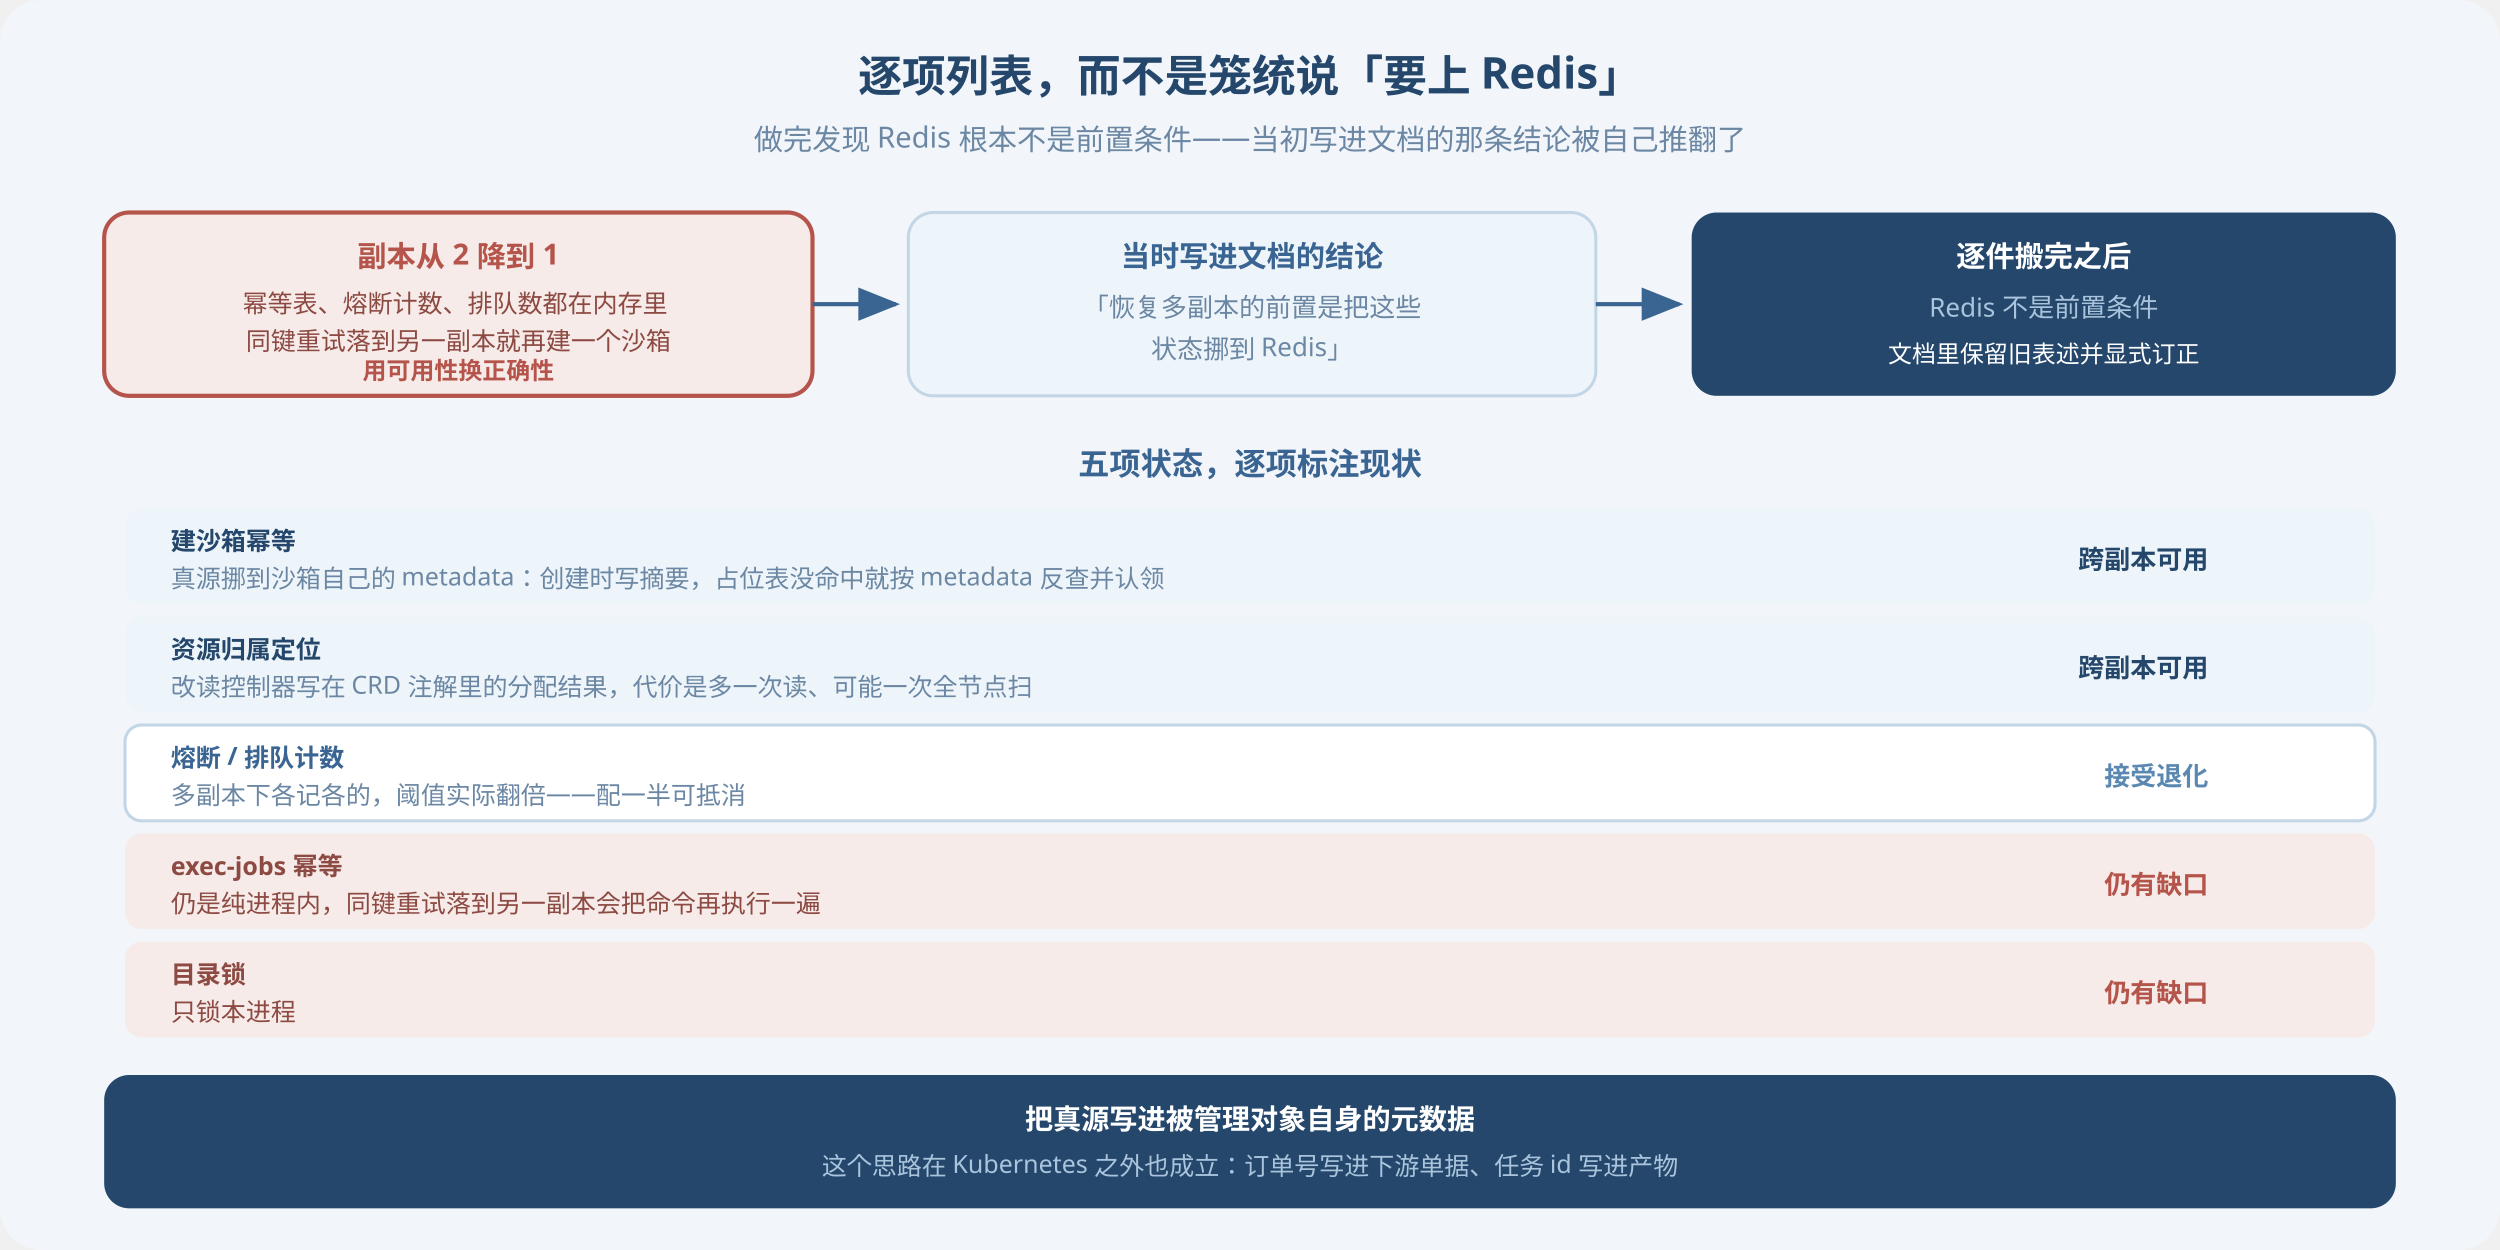
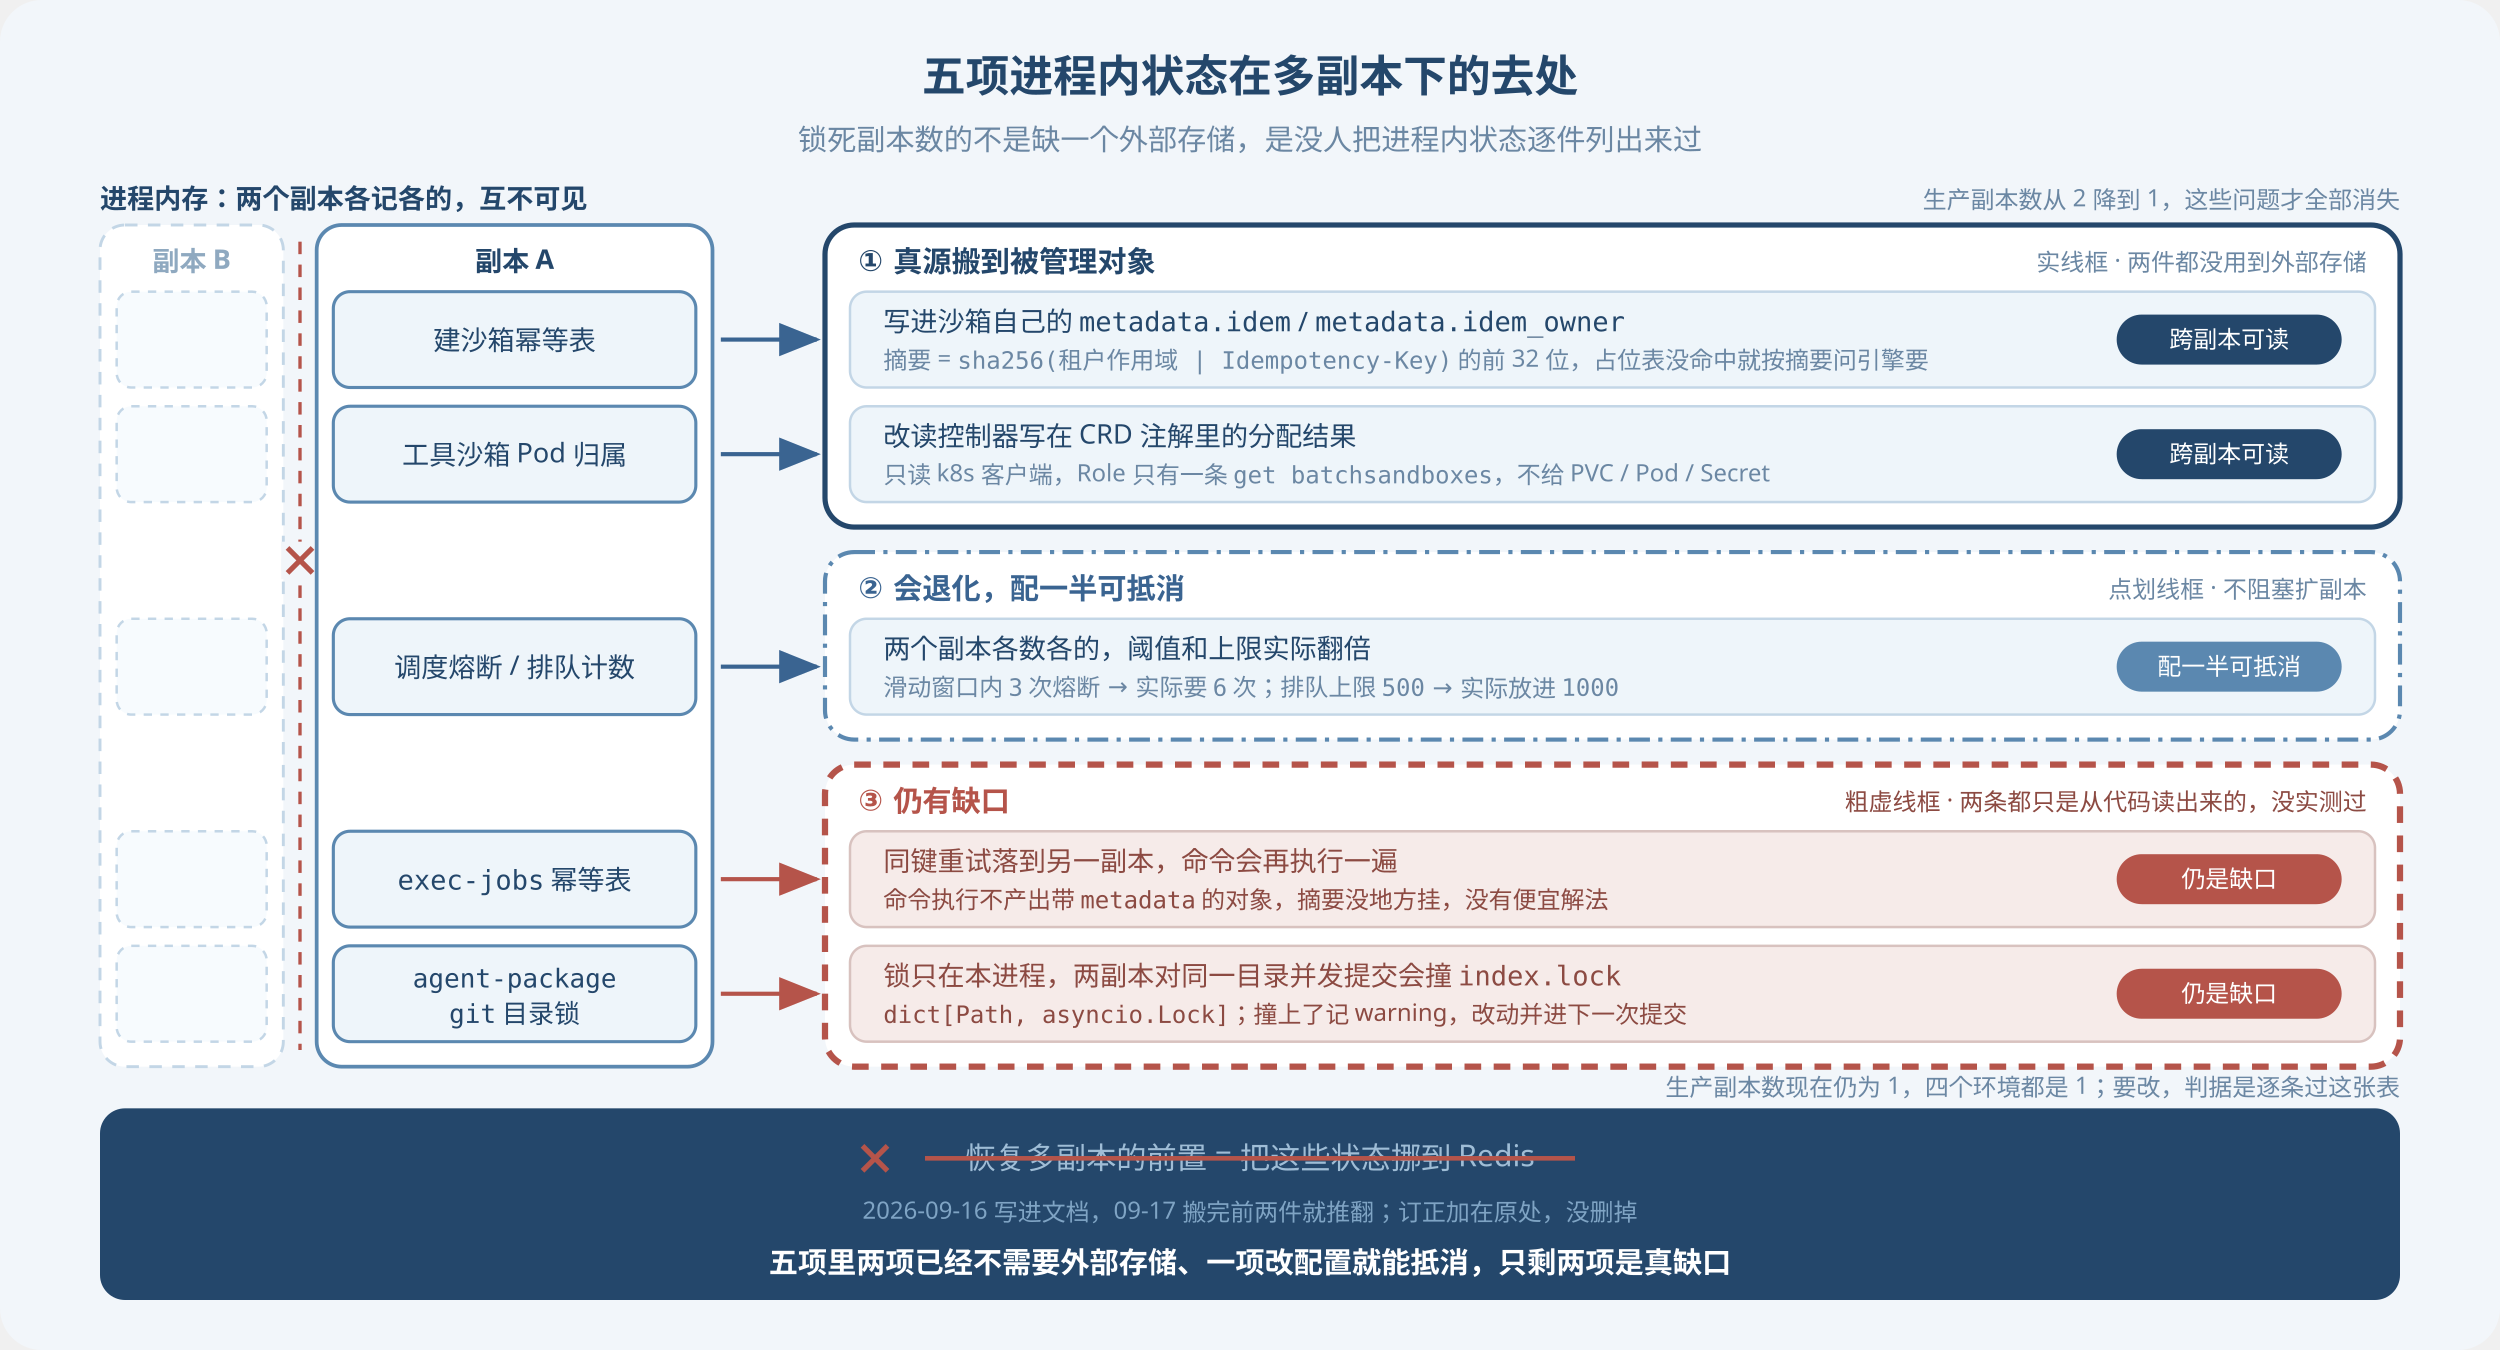
- <svg xmlns="http://www.w3.org/2000/svg" width="1200" height="600" viewBox="0 0 1200 600" font-family="PingFang SC, Hiragino Sans GB, Microsoft YaHei, sans-serif">
-   <rect width="1200" height="600" rx="20" fill="#f2f6fa" />
+ <svg xmlns="http://www.w3.org/2000/svg" width="1200" height="648" viewBox="0 0 1200 648" font-family="PingFang SC, Hiragino Sans GB, Microsoft YaHei, sans-serif">
+   <rect width="1200" height="648" rx="20" fill="#f2f6fa" />
  <defs>
-     <marker id="ip" markerWidth="10" markerHeight="8" refX="9" refY="4" orient="auto">
+     <marker id="iplr-a" markerWidth="10" markerHeight="8" refX="9" refY="4" orient="auto">
      <path d="M0,0 L10,4 L0,8 z" fill="#3a6491" />
    </marker>
+     <marker id="iplr-r" markerWidth="10" markerHeight="8" refX="9" refY="4" orient="auto">
+       <path d="M0,0 L10,4 L0,8 z" fill="#b5544a" />
+     </marker>
  </defs>
-   <text x="600" y="44" text-anchor="middle" font-size="21" font-weight="700" fill="#24476b">逐项列表，而不是笼统说「要上 Redis」</text>
-   <text x="600" y="72" text-anchor="middle" font-size="14" fill="#6b87a3">做完发现 Redis 根本不是前置条件——当初写进文档的那条结论被自己推翻了</text>
-   <rect x="50" y="102" width="340" height="88" rx="12" fill="#f6ebe9" stroke="#b5544a" stroke-width="2" />
-   <text x="220" y="128" text-anchor="middle" font-size="14" font-weight="700" fill="#b5544a">副本从 2 降到 1</text>
-   <text x="220" y="150" text-anchor="middle" font-size="12" fill="#8c4a42">
-     <tspan x="220">幂等表、熔断计数、排队数都在内存里</tspan>
-     <tspan x="220" dy="18">同键重试落到另一副本就再建一个沙箱</tspan>
+   <text x="600" y="44" text-anchor="middle" font-size="21" font-weight="700" fill="#24476b">五项进程内状态在多副本下的去处</text>
+   <text x="600" y="72" text-anchor="middle" font-size="14" fill="#6b87a3">锁死副本数的不是缺一个外部存储，是没人把进程内状态逐件列出来过</text>
+   <text x="48" y="100" font-size="13" font-weight="700" fill="#24476b">进程内存：两个副本各记各的，互不可见</text>
+   <text x="1152" y="100" text-anchor="end" font-size="11.5" fill="#6b87a3">生产副本数从 2 降到 1，这些问题才全部消失</text>
+   <rect x="48" y="108" width="88" height="404" rx="12" fill="#ffffff" stroke="#c3d6e6" stroke-width="1.4" stroke-dasharray="6 5" />
+   <text x="92" y="130" text-anchor="middle" font-size="13" font-weight="700" fill="#8fa9c0">副本 B</text>
+   <rect x="56" y="140" width="72" height="46" rx="7" fill="#f7fbfe" stroke="#c3d6e6" stroke-width="1.2" stroke-dasharray="4 4" />
+   <rect x="56" y="195" width="72" height="46" rx="7" fill="#f7fbfe" stroke="#c3d6e6" stroke-width="1.2" stroke-dasharray="4 4" />
+   <rect x="56" y="297" width="72" height="46" rx="7" fill="#f7fbfe" stroke="#c3d6e6" stroke-width="1.2" stroke-dasharray="4 4" />
+   <rect x="56" y="399" width="72" height="46" rx="7" fill="#f7fbfe" stroke="#c3d6e6" stroke-width="1.2" stroke-dasharray="4 4" />
+   <rect x="56" y="454" width="72" height="46" rx="7" fill="#f7fbfe" stroke="#c3d6e6" stroke-width="1.2" stroke-dasharray="4 4" />
+   <path d="M144,116 L144,504" stroke="#b5544a" stroke-width="1.6" stroke-dasharray="6 5" />
+   <rect x="135" y="260" width="18" height="18" fill="#f2f6fa" />
+   <line x1="138" y1="263" x2="150" y2="275" stroke="#b5544a" stroke-width="2.5" />
+   <line x1="150" y1="263" x2="138" y2="275" stroke="#b5544a" stroke-width="2.5" />
+   <rect x="152" y="108" width="190" height="404" rx="12" fill="#ffffff" stroke="#5b88b0" stroke-width="1.8" />
+   <text x="247" y="130" text-anchor="middle" font-size="13" font-weight="700" fill="#24476b">副本 A</text>
+   <rect x="160" y="140" width="174" height="46" rx="8" fill="#eef5fa" stroke="#5b88b0" stroke-width="1.5" />
+   <text x="247" y="168" text-anchor="middle" font-size="13" fill="#24476b">建沙箱幂等表</text>
+   <rect x="160" y="195" width="174" height="46" rx="8" fill="#eef5fa" stroke="#5b88b0" stroke-width="1.5" />
+   <text x="247" y="223" text-anchor="middle" font-size="13" fill="#24476b">工具沙箱 Pod 归属</text>
+   <rect x="160" y="297" width="174" height="46" rx="8" fill="#eef5fa" stroke="#5b88b0" stroke-width="1.5" />
+   <text x="247" y="325" text-anchor="middle" font-size="13" fill="#24476b">调度熔断 / 排队计数</text>
+   <rect x="160" y="399" width="174" height="46" rx="8" fill="#eef5fa" stroke="#5b88b0" stroke-width="1.5" />
+   <text x="247" y="427" text-anchor="middle" font-size="13" fill="#24476b">
+     <tspan font-family="monospace">exec-jobs</tspan> 幂等表</text>
+   <rect x="160" y="454" width="174" height="46" rx="8" fill="#eef5fa" stroke="#5b88b0" stroke-width="1.5" />
+   <text x="247" y="474" text-anchor="middle" font-size="12.5" fill="#24476b" font-family="monospace">agent-package</text>
+   <text x="247" y="491" text-anchor="middle" font-size="12.5" fill="#24476b">
+     <tspan font-family="monospace">git</tspan> 目录锁</text>
+   <path d="M346,163 L392,163" stroke="#3a6491" stroke-width="2" marker-end="url(#iplr-a)" />
+   <path d="M346,218 L392,218" stroke="#3a6491" stroke-width="2" marker-end="url(#iplr-a)" />
+   <path d="M346,320 L392,320" stroke="#3a6491" stroke-width="2" marker-end="url(#iplr-a)" />
+   <path d="M346,422 L392,422" stroke="#b5544a" stroke-width="2" marker-end="url(#iplr-r)" />
+   <path d="M346,477 L392,477" stroke="#b5544a" stroke-width="2" marker-end="url(#iplr-r)" />
+   <rect x="396" y="108" width="756" height="145" rx="14" fill="#ffffff" stroke="#24476b" stroke-width="2.5" />
+   <text x="412" y="130" font-size="14" font-weight="700" fill="#24476b">① 真源搬到被管理对象</text>
+   <text x="1136" y="130" text-anchor="end" font-size="11.5" fill="#6b87a3">实线框 · 两件都没用到外部存储</text>
+   <rect x="408" y="140" width="732" height="46" rx="8" fill="#eef5fa" stroke="#c3d6e6" stroke-width="1.2" />
+   <text x="424" y="159" font-size="13" fill="#24476b">写进沙箱自己的 <tspan font-family="monospace">metadata.idem</tspan> / <tspan font-family="monospace">metadata.idem_owner</tspan>
  </text>
-   <text x="220" y="182" text-anchor="middle" font-size="11.5" font-weight="700" fill="#b5544a">用可用性换正确性</text>
-   <path d="M390,146 L430,146" stroke="#3a6491" stroke-width="2" marker-end="url(#ip)" />
-   <rect x="436" y="102" width="330" height="88" rx="12" fill="#eef5fa" stroke="#c3d6e6" stroke-width="1.5" />
-   <text x="601" y="128" text-anchor="middle" font-size="14" font-weight="700" fill="#3a6491">当时写进文档的结论</text>
-   <text x="601" y="152" text-anchor="middle" font-size="12.5" fill="#6b87a3">「恢复多副本的前置是把这些</text>
-   <text x="601" y="172" text-anchor="middle" font-size="12.5" fill="#6b87a3">状态挪到 Redis」</text>
-   <path d="M766,146 L806,146" stroke="#3a6491" stroke-width="2" marker-end="url(#ip)" />
-   <rect x="812" y="102" width="338" height="88" rx="12" fill="#24476b" />
-   <text x="981" y="128" text-anchor="middle" font-size="14" font-weight="700" fill="#ffffff">逐件搬完之后</text>
-   <text x="981" y="152" text-anchor="middle" font-size="12.5" fill="#a9c4dc">Redis 不是前置条件</text>
-   <text x="981" y="174" text-anchor="middle" font-size="11.5" fill="#ffffff">文档里保留旧表述并显式订正</text>
-   <text x="600" y="228" text-anchor="middle" font-size="15" font-weight="700" fill="#3a6491">五项状态，逐项标注现状</text>
-   <g font-size="12">
-     <rect x="60" y="244" width="1080" height="46" rx="8" fill="#eef5fa" />
-     <text x="82" y="264" font-weight="700" fill="#24476b">建沙箱幂等</text>
-     <text x="82" y="282" fill="#6b87a3">真源挪到沙箱自己的 metadata：创建时写摘要，占位表没命中就按 metadata 反查并认领</text>
-     <text x="1060" y="273" text-anchor="end" font-size="12.5" font-weight="700" fill="#24476b">跨副本可用</text>
-     <rect x="60" y="296" width="1080" height="46" rx="8" fill="#eef5fa" />
-     <text x="82" y="316" font-weight="700" fill="#24476b">资源归属定位</text>
-     <text x="82" y="334" fill="#6b87a3">改读控制器写在 CRD 注解里的分配结果，代价是多一次读、可能一次全节点扫</text>
-     <text x="1060" y="325" text-anchor="end" font-size="12.5" font-weight="700" fill="#24476b">跨副本可用</text>
-     <rect x="60" y="348" width="1080" height="46" rx="8" fill="#ffffff" stroke="#c3d6e6" stroke-width="1.5" />
-     <text x="82" y="368" font-weight="700" fill="#3a6491">熔断 / 排队计数</text>
-     <text x="82" y="386" fill="#6b87a3">多副本下各记各的，阈值实际翻倍——配一半可抵消</text>
-     <text x="1060" y="377" text-anchor="end" font-size="12.5" font-weight="700" fill="#5b88b0">接受退化</text>
-     <rect x="60" y="400" width="1080" height="46" rx="8" fill="#f6ebe9" />
-     <text x="82" y="420" font-weight="700" fill="#8c4a42">exec-jobs 幂等</text>
-     <text x="82" y="438" fill="#8c4a42">仍是纯进程内，同键重试落到另一副本会把命令再执行一遍</text>
-     <text x="1060" y="429" text-anchor="end" font-size="12.5" font-weight="700" fill="#b5544a">仍有缺口</text>
-     <rect x="60" y="452" width="1080" height="46" rx="8" fill="#f6ebe9" />
-     <text x="82" y="472" font-weight="700" fill="#8c4a42">目录锁</text>
-     <text x="82" y="490" fill="#8c4a42">只锁本进程</text>
-     <text x="1060" y="481" text-anchor="end" font-size="12.5" font-weight="700" fill="#b5544a">仍有缺口</text>
-   </g>
-   <rect x="50" y="516" width="1100" height="64" rx="12" fill="#24476b" />
-   <text x="600" y="542" text-anchor="middle" font-size="13.5" font-weight="700" fill="#ffffff">把真源写进被管理对象自身的元数据</text>
-   <text x="600" y="564" text-anchor="middle" font-size="12" fill="#a9c4dc">这个思路在 Kubernetes 之外也成立：订单号写进下游单据、任务 id 写进产物</text>
+   <text x="424" y="177" font-size="11.5" fill="#6b87a3">摘要 = <tspan font-family="monospace">sha256(租户作用域 | Idempotency-Key)</tspan> 的前 32 位，占位表没命中就按摘要问引擎要</text>
+   <rect x="1016" y="151" width="108" height="24" rx="12" fill="#24476b" />
+   <text x="1070" y="167" text-anchor="middle" font-size="11.5" fill="#ffffff">跨副本可读</text>
+   <rect x="408" y="195" width="732" height="46" rx="8" fill="#eef5fa" stroke="#c3d6e6" stroke-width="1.2" />
+   <text x="424" y="214" font-size="13" fill="#24476b">改读控制器写在 CRD 注解里的分配结果</text>
+   <text x="424" y="232" font-size="11.5" fill="#6b87a3">只读 k8s 客户端，Role 只有一条 <tspan font-family="monospace">get batchsandboxes</tspan>，不给 PVC / Pod / Secret</text>
+   <rect x="1016" y="206" width="108" height="24" rx="12" fill="#24476b" />
+   <text x="1070" y="222" text-anchor="middle" font-size="11.5" fill="#ffffff">跨副本可读</text>
+   <rect x="396" y="265" width="756" height="90" rx="14" fill="#ffffff" stroke="#5b88b0" stroke-width="2" stroke-dasharray="10 4 2 4" />
+   <text x="412" y="287" font-size="14" font-weight="700" fill="#3a6491">② 会退化，配一半可抵消</text>
+   <text x="1136" y="287" text-anchor="end" font-size="11.5" fill="#6b87a3">点划线框 · 不阻塞扩副本</text>
+   <rect x="408" y="297" width="732" height="46" rx="8" fill="#eef5fa" stroke="#c3d6e6" stroke-width="1.2" />
+   <text x="424" y="316" font-size="13" fill="#24476b">两个副本各数各的，阈值和上限实际翻倍</text>
+   <text x="424" y="334" font-size="11.5" fill="#6b87a3">滑动窗口内 <tspan font-family="monospace">3</tspan> 次熔断 → 实际要 <tspan font-family="monospace">6</tspan> 次；排队上限 <tspan font-family="monospace">500</tspan> → 实际放进 <tspan font-family="monospace">1000</tspan>
+   </text>
+   <rect x="1016" y="308" width="108" height="24" rx="12" fill="#5b88b0" />
+   <text x="1070" y="324" text-anchor="middle" font-size="11.5" fill="#ffffff">配一半可抵消</text>
+   <rect x="396" y="367" width="756" height="145" rx="14" fill="#ffffff" stroke="#b5544a" stroke-width="3" stroke-dasharray="8 6" />
+   <text x="412" y="389" font-size="14" font-weight="700" fill="#b5544a">③ 仍有缺口</text>
+   <text x="1136" y="389" text-anchor="end" font-size="11.5" fill="#8c4a42">粗虚线框 · 两条都只是从代码读出来的，没实测过</text>
+   <rect x="408" y="399" width="732" height="46" rx="8" fill="#f6ebe9" stroke="#d8c2bf" stroke-width="1.2" />
+   <text x="424" y="418" font-size="13" fill="#8c4a42">同键重试落到另一副本，命令会再执行一遍</text>
+   <text x="424" y="436" font-size="11.5" fill="#8c4a42">命令执行不产出带 <tspan font-family="monospace">metadata</tspan> 的对象，摘要没地方挂，没有便宜解法</text>
+   <rect x="1016" y="410" width="108" height="24" rx="12" fill="#b5544a" />
+   <text x="1070" y="426" text-anchor="middle" font-size="11.5" fill="#ffffff">仍是缺口</text>
+   <rect x="408" y="454" width="732" height="46" rx="8" fill="#f6ebe9" stroke="#d8c2bf" stroke-width="1.2" />
+   <text x="424" y="473" font-size="13" fill="#8c4a42">锁只在本进程，两副本对同一目录并发提交会撞 <tspan font-family="monospace">index.lock</tspan>
+   </text>
+   <text x="424" y="491" font-size="11.5" fill="#8c4a42">
+     <tspan font-family="monospace">dict[Path, asyncio.Lock]</tspan>；撞上了记 warning，改动并进下一次提交</text>
+   <rect x="1016" y="465" width="108" height="24" rx="12" fill="#b5544a" />
+   <text x="1070" y="481" text-anchor="middle" font-size="11.5" fill="#ffffff">仍是缺口</text>
+   <text x="1152" y="526" text-anchor="end" font-size="11.5" fill="#6b87a3">生产副本数现在仍为 1，四个环境都是 1；要改，判据是逐条过这张表</text>
+   <rect x="48" y="532" width="1104" height="92" rx="12" fill="#24476b" />
+   <line x1="414" y1="550" x2="426" y2="562" stroke="#b5544a" stroke-width="2.5" />
+   <line x1="426" y1="550" x2="414" y2="562" stroke="#b5544a" stroke-width="2.5" />
+   <text x="600" y="561" text-anchor="middle" font-size="14.5" fill="#9fbdd6">恢复多副本的前置 = 把这些状态挪到 Redis</text>
+   <line x1="444" y1="556" x2="756" y2="556" stroke="#b5544a" stroke-width="2.2" />
+   <text x="600" y="585" text-anchor="middle" font-size="11.5" fill="#7fa4c4">2026-09-16 写进文档，09-17 搬完前两件就推翻；订正加在原处，没删掉</text>
+   <text x="600" y="611" text-anchor="middle" font-size="14" font-weight="700" fill="#ffffff">五项里两项已经不需要外部存储、一项改配置就能抵消，只剩两项是真缺口</text>
</svg>
